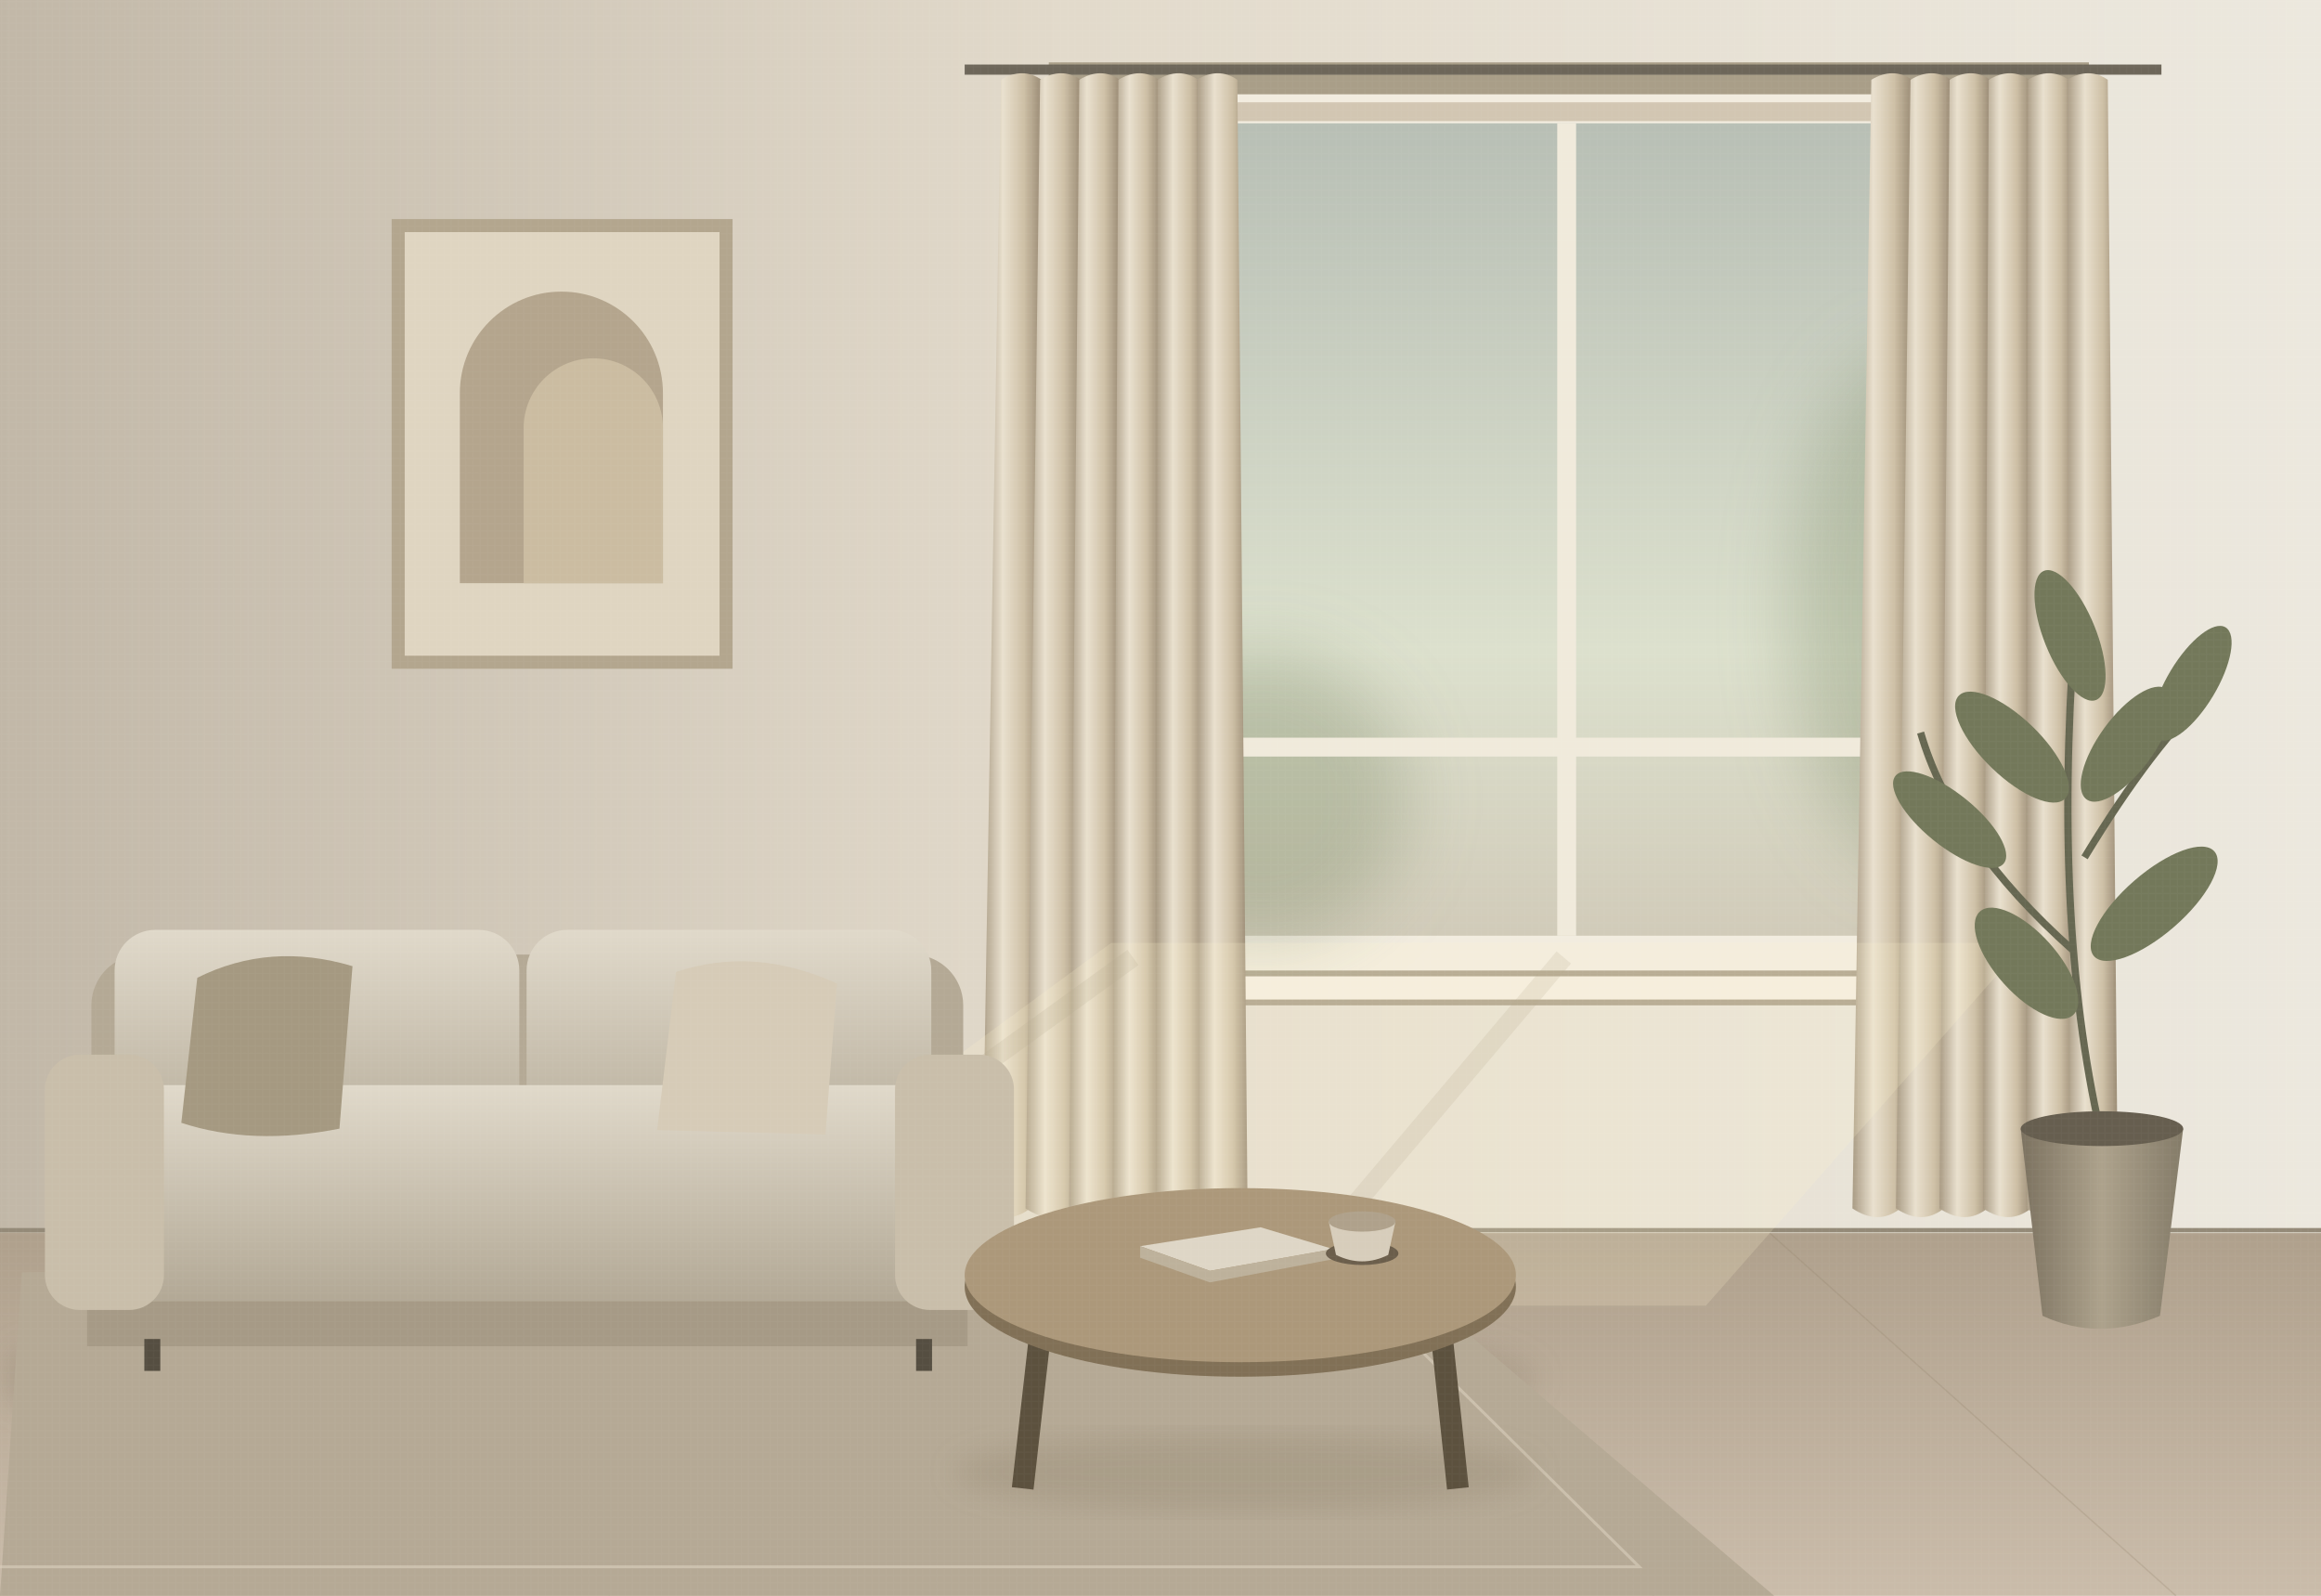
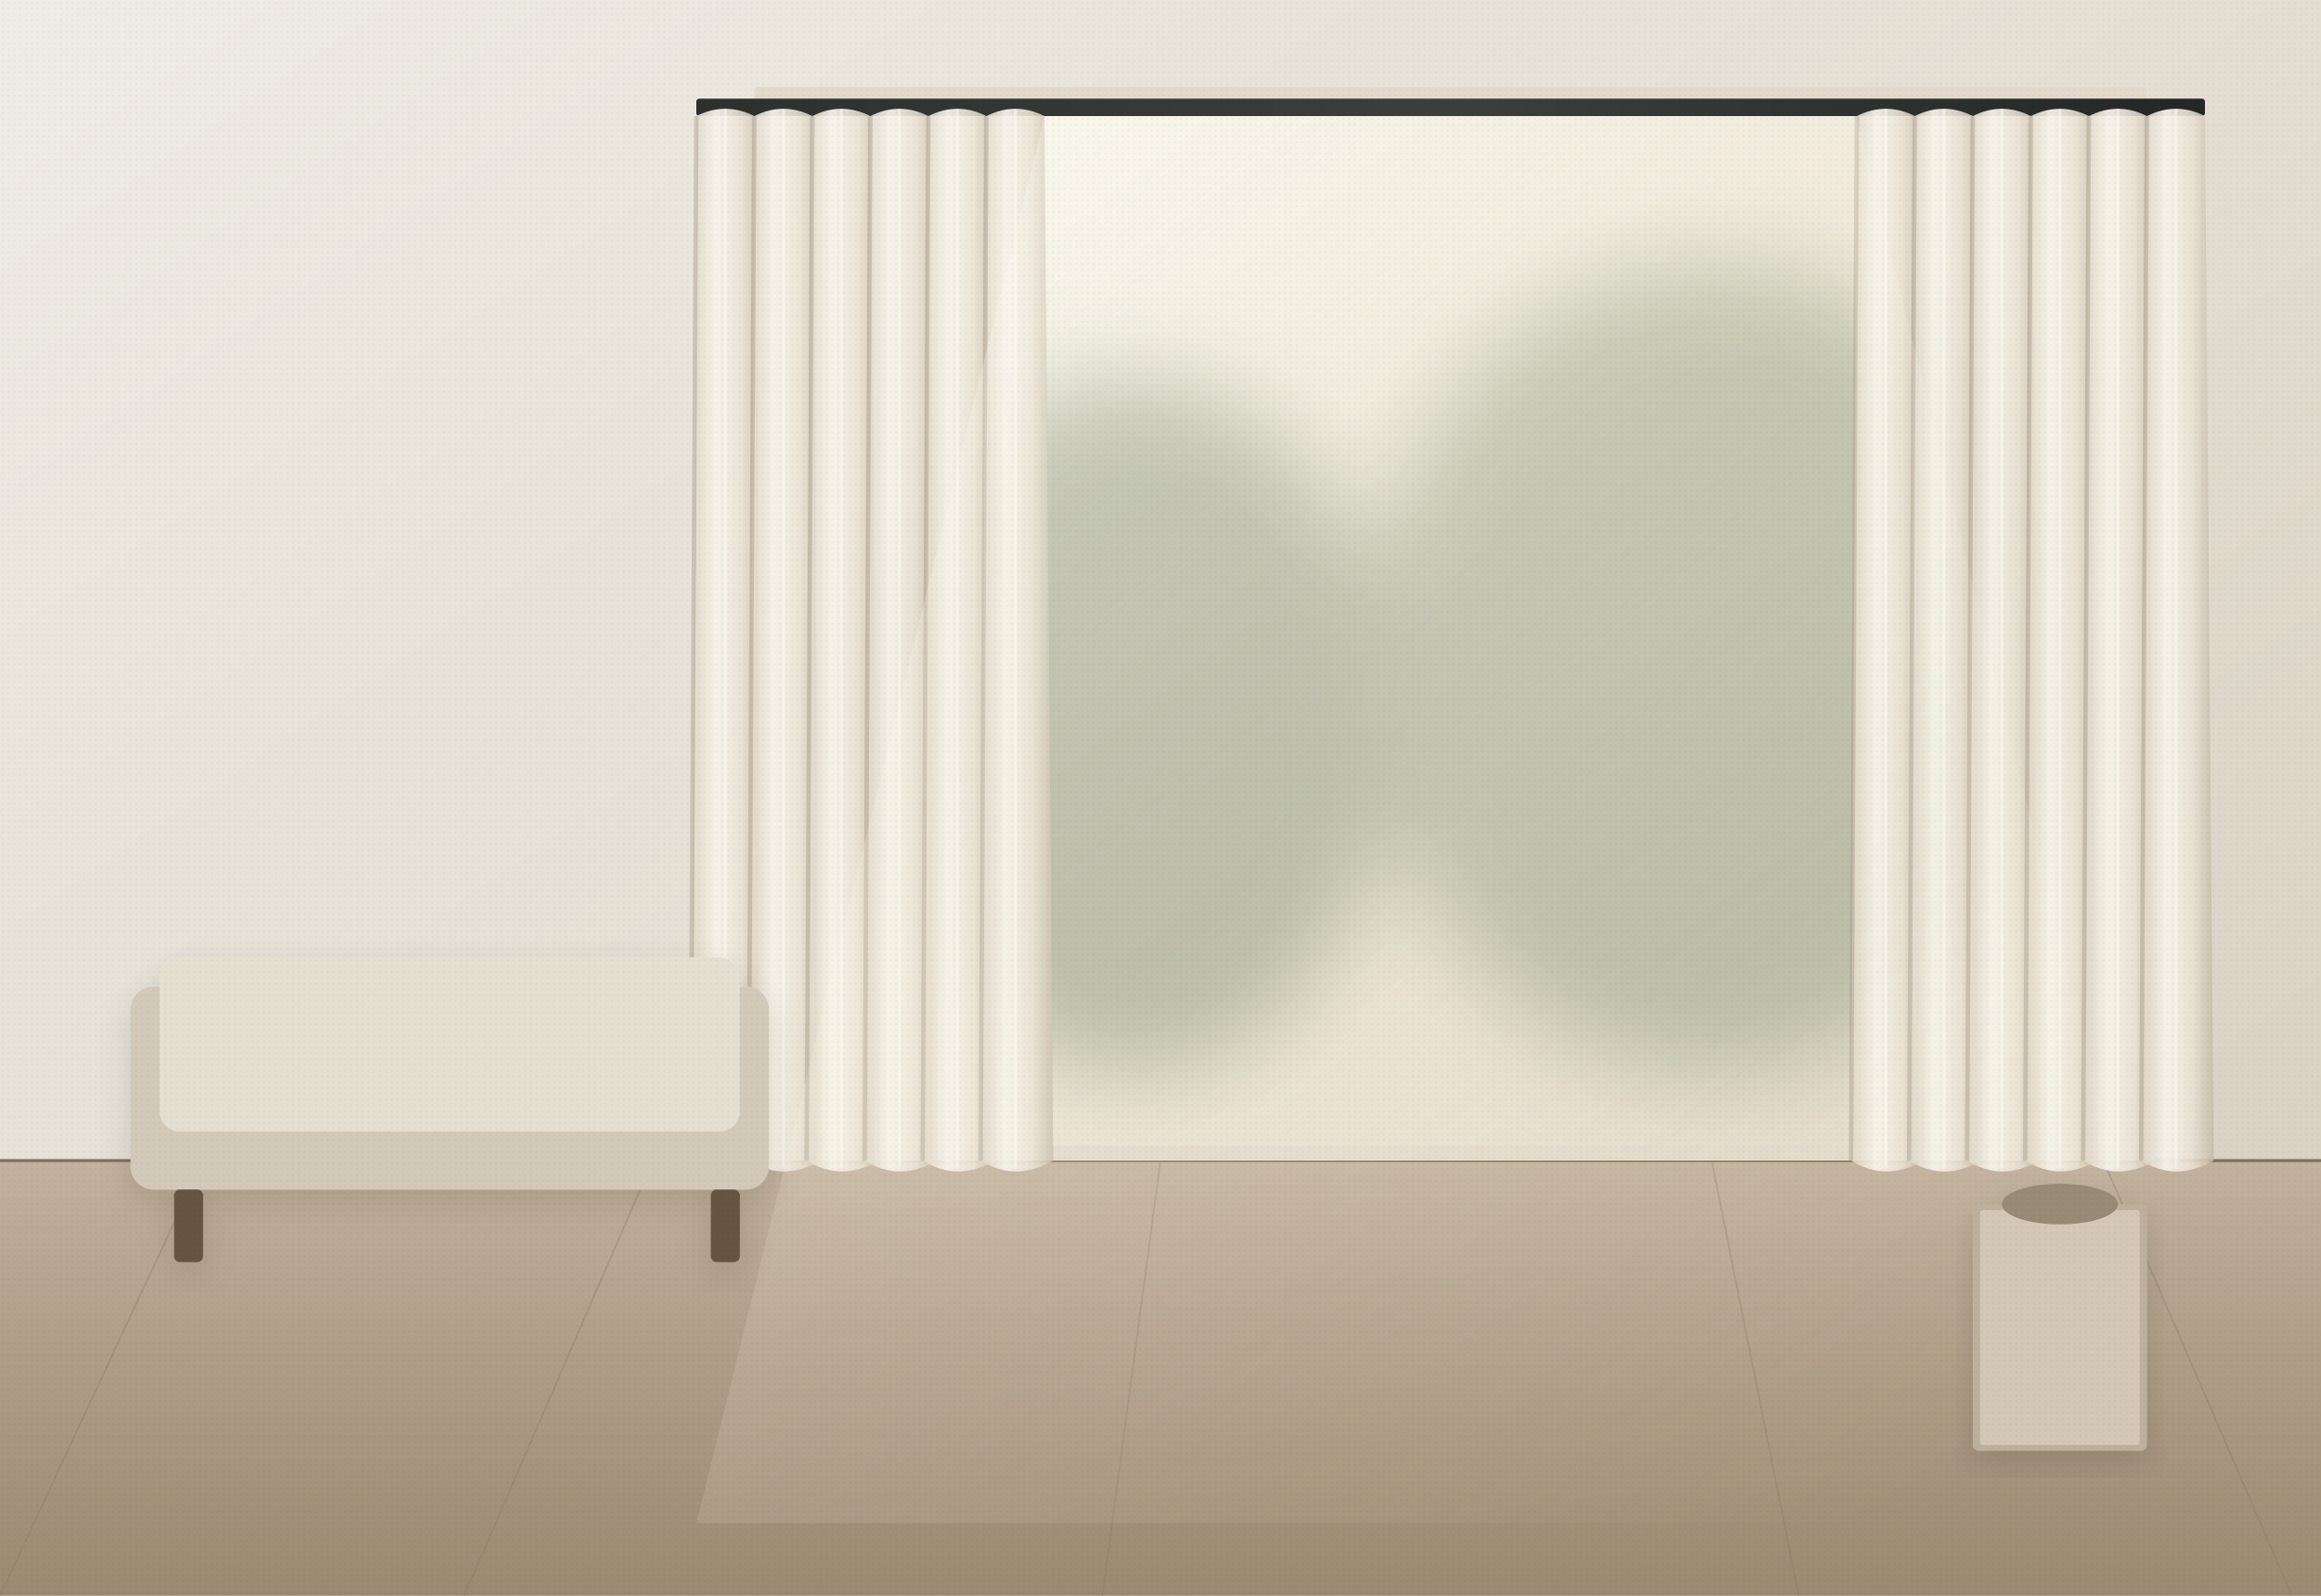
<svg xmlns="http://www.w3.org/2000/svg" width="1600" height="1100" viewBox="0 0 1600 1100">
  <defs>
-     <linearGradient id="wall">
-       <stop stop-color="#c1b7a7" />
-       <stop offset=".46" stop-color="#e2dacb" />
-       <stop offset="1" stop-color="#ece8de" />
+     <linearGradient id="warmWall" x1="0%" y1="0%" x2="100%" y2="100%">
+       <stop offset="0%" stop-color="#EFECE6" />
+       <stop offset="45%" stop-color="#E5DFD4" />
+       <stop offset="100%" stop-color="#D6CEBF" />
    </linearGradient>
-     <linearGradient id="floor" x2="0" y2="1">
-       <stop stop-color="#afa08c" />
-       <stop offset="1" stop-color="#cabcaa" />
+     <linearGradient id="woodFloor" x1="0%" y1="0%" x2="0%" y2="100%">
+       <stop offset="0%" stop-color="#C2B29E" />
+       <stop offset="40%" stop-color="#B19F89" />
+       <stop offset="100%" stop-color="#9C8972" />
    </linearGradient>
-     <linearGradient id="glass" x2="0" y2="1">
-       <stop stop-color="#b8bfb5" />
-       <stop offset=".65" stop-color="#dce0cd" />
-       <stop offset="1" stop-color="#d1cbb9" />
+     <linearGradient id="windowLight" x1="0%" y1="0%" x2="100%" y2="100%">
+       <stop offset="0%" stop-color="#FDFCF7" stop-opacity="0.85" />
+       <stop offset="60%" stop-color="#F4EEDB" stop-opacity="0.45" />
+       <stop offset="100%" stop-color="#E8DEC8" stop-opacity="0.1" />
    </linearGradient>
-     <linearGradient id="linen">
-       <stop stop-color="#b8ac96" />
-       <stop offset=".55" stop-color="#d3c9b7" />
-       <stop offset="1" stop-color="#c6bba4" />
+     <linearGradient id="sunbeam" x1="0%" y1="0%" x2="80%" y2="100%">
+       <stop offset="0%" stop-color="#FFFDF5" stop-opacity="0.32" />
+       <stop offset="60%" stop-color="#FFF8E7" stop-opacity="0.12" />
+       <stop offset="100%" stop-color="#FFF5D6" stop-opacity="0" />
    </linearGradient>
-     <linearGradient id="fold" x2="0" y2="1">
-       <stop stop-color="#c1b39b" />
-       <stop offset=".6" stop-color="#dfd4c0" />
-       <stop offset=".95" stop-color="#aa9b83" />
-       <stop offset="1" stop-color="#887c69" />
+     <linearGradient id="steelMullion" x1="0%" y1="0%" x2="100%" y2="0%">
+       <stop offset="0%" stop-color="#2D312E" />
+       <stop offset="50%" stop-color="#3B403C" />
+       <stop offset="100%" stop-color="#242725" />
    </linearGradient>
-     <linearGradient id="slat" x2="0" y2="1">
-       <stop stop-color="#d5c5aa" />
-       <stop offset=".65" stop-color="#bcaa8a" />
-       <stop offset="1" stop-color="#887757" />
+     <linearGradient id="softLinen" x1="0%" y1="0%" x2="100%" y2="0%">
+       <stop offset="0%" stop-color="#DFD8CB" />
+       <stop offset="50%" stop-color="#EDE7DC" />
+       <stop offset="100%" stop-color="#D8D0C1" />
    </linearGradient>
-     <linearGradient id="sofa" x2="0" y2="1">
-       <stop stop-color="#e0d9ca" />
-       <stop offset="1" stop-color="#b2a895" />
+     <linearGradient id="darkLinen" x1="0%" y1="0%" x2="100%" y2="0%">
+       <stop offset="0%" stop-color="#565B54" />
+       <stop offset="50%" stop-color="#676D65" />
+       <stop offset="100%" stop-color="#4C504A" />
    </linearGradient>
-     <linearGradient id="pot">
-       <stop stop-color="#7b715f" />
-       <stop offset=".5" stop-color="#ada28c" />
-       <stop offset="1" stop-color="#847b68" />
+     <linearGradient id="sheerFabric" x1="0%" y1="0%" x2="0%" y2="100%">
+       <stop offset="0%" stop-color="#FAF8F2" stop-opacity="0.75" />
+       <stop offset="50%" stop-color="#F2EDE2" stop-opacity="0.6" />
+       <stop offset="100%" stop-color="#EBE3D3" stop-opacity="0.75" />
    </linearGradient>
-     <filter id="blur">
-       <feGaussianBlur stdDeviation="24" />
+     <filter id="softBlur" x="-20%" y="-20%" width="140%" height="140%">
+       <feGaussianBlur stdDeviation="16" />
    </filter>
-     <filter id="shadow">
-       <feGaussianBlur stdDeviation="10" />
+     <filter id="deepBlur" x="-30%" y="-30%" width="160%" height="160%">
+       <feGaussianBlur stdDeviation="32" />
    </filter>
-     <pattern id="grain" width="5" height="5" patternUnits="userSpaceOnUse">
-       <path d="M0 1h5M1 0v5" stroke="#fff" stroke-opacity=".035" stroke-width=".7" />
+     <filter id="gentleShadow" x="-10%" y="-10%" width="120%" height="120%">
+       <feDropShadow dx="0" dy="8" stdDeviation="12" flood-color="#1D211F" flood-opacity="0.12" />
+     </filter>
+     <pattern id="weavePattern" width="6" height="6" patternUnits="userSpaceOnUse">
+       <path d="M0 3h6 M3 0v6" stroke="#9C9281" stroke-width="0.75" stroke-opacity="0.18" />
    </pattern>
-   </defs>
-   <path fill="url(#wall)" d="M0 0h1600v1100H0z" />
-   <path d="M0 850h1600v250H0z" fill="url(#floor)" />
-   <path d="M0 848h1600" stroke="#948a78" stroke-width="3" />
-   <path d="M180 850L40 1100m400-250-20 250m280-250 80 250m180-250 180 250m80-250 280 250" stroke="#93806b" stroke-opacity=".25" />
-   <path d="M723 43h717v650H723z" fill="#a99e88" />
-   <path d="M744 65h674v604H744z" fill="#f2ecdf" />
-   <path d="M765 85h630v560H765z" fill="url(#glass)" />
-   <g opacity=".3" filter="url(#blur)" fill="#6e7e58">
-     <ellipse cx="1320" cy="420" rx="85" ry="180" />
-     <ellipse cx="870" cy="550" rx="100" ry="100" />
-   </g>
-   <path d="M1080 85v560M765 515h630" stroke="#f0eadb" stroke-width="13" />
-   <path d="M750 77h658" stroke="#d2c6b2" stroke-width="13" />
-   <path d="M720 681h727" stroke="#f4eddf" stroke-width="16" />
-   <defs>
-     <linearGradient id="curtainFold">
-       <stop stop-color="#a99b84" />
-       <stop offset=".35" stop-color="#e9e0ce" />
-       <stop offset=".7" stop-color="#cec0a6" />
-       <stop offset="1" stop-color="#998a74" />
+     <pattern id="microGrain" width="4" height="4" patternUnits="userSpaceOnUse">
+       <circle cx="2" cy="2" r="0.8" fill="#1D211F" fill-opacity="0.03" />
+     </pattern>
+     <linearGradient id="sheerDrape" x1="0%" y1="0%" x2="100%" y2="0%">
+       <stop offset="0%" stop-color="#DDD5C4" stop-opacity="0.85" />
+       <stop offset="35%" stop-color="#F7F3EA" stop-opacity="0.95" />
+       <stop offset="70%" stop-color="#EAE3D5" stop-opacity="0.88" />
+       <stop offset="100%" stop-color="#C5BBA7" stop-opacity="0.85" />
    </linearGradient>
  </defs>
-   <path d="M665 48h825" stroke="#6d6659" stroke-width="7" />
-   <path d="M690 55q15-9 28 0l-8 778q-15 12-33 0z" fill="url(#curtainFold)" />
-   <path d="M717 55q15-9 28 0l-5 778q-15 12-33 0z" fill="url(#curtainFold)" />
-   <path d="M744 55q15-9 28 0l-2 778q-15 12-33 0z" fill="url(#curtainFold)" />
-   <path d="M771 55q15-9 28 0l1 778q-15 12-33 0z" fill="url(#curtainFold)" />
-   <path d="M798 55q15-9 28 0l4 778q-15 12-33 0z" fill="url(#curtainFold)" />
-   <path d="M825 55q15-9 28 0l7 778q-15 12-33 0z" fill="url(#curtainFold)" />
-   <path d="M1290 55q15-9 28 0l-8 778q-15 12-33 0z" fill="url(#curtainFold)" />
-   <path d="M1317 55q15-9 28 0l-5 778q-15 12-33 0z" fill="url(#curtainFold)" />
-   <path d="M1344 55q15-9 28 0l-2 778q-15 12-33 0z" fill="url(#curtainFold)" />
-   <path d="M1371 55q15-9 28 0l1 778q-15 12-33 0z" fill="url(#curtainFold)" />
-   <path d="M1398 55q15-9 28 0l4 778q-15 12-33 0z" fill="url(#curtainFold)" />
-   <path d="M1425 55q15-9 28 0l7 778q-15 12-33 0z" fill="url(#curtainFold)" />
-   <path d="M766 650l-340 250h750l220-250" fill="#fff5ce" opacity=".18" />
-   <path d="M1078 660L875 900m-94-240L449 900" stroke="#b0a48b" stroke-width="13" opacity=".18" />
-   <ellipse cx="520" cy="950" rx="540" ry="55" fill="#746956" opacity=".18" filter="url(#shadow)" />
-   <path d="M15 877l930-15 278 238H0z" fill="#b5a995" />
-   <path d="M40 897l890-15 200 198H0" fill="none" stroke="#dbcfbc" stroke-width="2" opacity=".6" />
-   <rect x="63" y="658" width="601" height="214" rx="35" fill="#b4a995" />
-   <rect x="79" y="641" width="279" height="165" rx="28" fill="url(#sofa)" />
-   <rect x="363" y="641" width="279" height="165" rx="28" fill="url(#sofa)" />
-   <path d="M45 778q0-30 35-30h565q37 0 37 30v119H45z" fill="url(#sofa)" />
-   <path d="M60 897h607v31H60z" fill="#a69a86" />
-   <rect x="31" y="727" width="82" height="176" rx="24" fill="#c9beaa" />
-   <rect x="617" y="727" width="82" height="176" rx="24" fill="#c9beaa" />
-   <path d="M105 923v22m532-22v22" stroke="#554e41" stroke-width="11" />
-   <path d="M136 674q50-25 107-8l-9 112q-60 12-109-4z" fill="#a59981" />
-   <path d="M466 670q54-18 111 8l-8 104-116-3z" fill="#d6cbb7" />
-   <ellipse cx="858" cy="1015" rx="200" ry="27" fill="#756750" opacity=".18" filter="url(#shadow)" />
-   <path d="M721 884l-16 142m285-142 15 142" stroke="#5c513e" stroke-width="15" />
-   <ellipse cx="855" cy="887" rx="190" ry="62" fill="#817056" />
-   <ellipse cx="855" cy="879" rx="190" ry="60" fill="#ac987a" />
-   <path d="M786 859l83-13 50 15-85 15z" fill="#ded6c6" />
-   <path d="M786 859v8l48 17 85-16v-7l-85 15z" fill="#bdb19b" />
-   <ellipse cx="939" cy="864" rx="25" ry="8" fill="#6b5e4b" />
-   <path d="M916 842l5 23q18 9 36 0l5-23z" fill="#d7cdbb" />
-   <ellipse cx="939" cy="842" rx="23" ry="7" fill="#afa18b" />
-   <path d="M1450 789q-35-145-20-352m-1 218q-83-74-105-150m113 86q48-79 87-114" stroke="#666751" stroke-width="5" fill="none" />
-   <g fill="#73785a">
-     <ellipse cx="1427" cy="438" rx="18" ry="48" transform="rotate(-22 1427 438)" />
-     <ellipse cx="1387" cy="515" rx="20" ry="51" transform="rotate(-46 1387 515)" />
-     <ellipse cx="1466" cy="513" rx="19" ry="47" transform="rotate(36 1466 513)" />
-     <ellipse cx="1344" cy="565" rx="18" ry="48" transform="rotate(-51 1344 565)" />
-     <ellipse cx="1485" cy="623" rx="21" ry="55" transform="rotate(49 1485 623)" />
-     <ellipse cx="1397" cy="664" rx="21" ry="48" transform="rotate(-42 1397 664)" />
-     <ellipse cx="1511" cy="471" rx="17" ry="45" transform="rotate(31 1511 471)" />
+   <rect width="1600" height="1100" fill="url(#warmWall)" />
+   <path d="M0 800 L1600 800 L1600 1100 L0 1100 Z" fill="url(#woodFloor)" />
+   <line x1="0" y1="800" x2="1600" y2="800" stroke="#7E6F5A" stroke-width="2" />
+   <path d="M140 800 L0 1100 M450 800 L320 1100 M800 800 L760 1100 M1180 800 L1240 1100 M1450 800 L1580 1100" stroke="#8A7A64" stroke-width="1.2" stroke-opacity="0.35" />
+   <rect x="520" y="60" width="960" height="740" fill="#E2DACB" rx="2" />
+   <rect x="540" y="80" width="920" height="710" fill="url(#windowLight)" />
+   <g filter="url(#deepBlur)" opacity="0.45">
+     <ellipse cx="780" cy="500" rx="180" ry="240" fill="#6B785D" />
+     <ellipse cx="1180" cy="460" rx="240" ry="280" fill="#7D8A6D" />
  </g>
-   <path d="M1393 778h112l-16 129q-42 18-81 0z" fill="url(#pot)" />
-   <ellipse cx="1449" cy="778" rx="56" ry="12" fill="#665e4f" />
-   <path d="M270 151h235v310H270z" fill="#b3a68e" />
-   <path d="M279 160h217v292H279z" fill="#dfd5c1" />
-   <path d="M317 402V271a70 70 0 01140 0v131z" fill="#b4a58d" />
-   <path d="M361 402V295a48 48 0 0196 0v107z" fill="#cbbca1" />
-   <path d="M0 0h1600v1100H0z" fill="url(#grain)" />
+   <rect x="480" y="68" width="1040" height="12" fill="url(#steelMullion)" rx="2" />
+   <path d="M480 80 Q500 70 520 80 L526 800 Q500 815 476 800 Z" fill="url(#sheerDrape)" />
+   <path d="M500 75 L500 805" stroke="#FFFDF8" stroke-width="2" stroke-opacity="0.4" fill="none" />
+   <path d="M480 80 L476 800" stroke="#8A7E6B" stroke-width="3" stroke-opacity="0.3" fill="none" />
+   <path d="M520 80 Q540 70 560 80 L566 800 Q540 815 516 800 Z" fill="url(#sheerDrape)" />
+   <path d="M540 75 L540 805" stroke="#FFFDF8" stroke-width="2" stroke-opacity="0.4" fill="none" />
+   <path d="M520 80 L516 800" stroke="#8A7E6B" stroke-width="3" stroke-opacity="0.3" fill="none" />
+   <path d="M560 80 Q580 70 600 80 L606 800 Q580 815 556 800 Z" fill="url(#sheerDrape)" />
+   <path d="M580 75 L580 805" stroke="#FFFDF8" stroke-width="2" stroke-opacity="0.4" fill="none" />
+   <path d="M560 80 L556 800" stroke="#8A7E6B" stroke-width="3" stroke-opacity="0.3" fill="none" />
+   <path d="M600 80 Q620 70 640 80 L646 800 Q620 815 596 800 Z" fill="url(#sheerDrape)" />
+   <path d="M620 75 L620 805" stroke="#FFFDF8" stroke-width="2" stroke-opacity="0.4" fill="none" />
+   <path d="M600 80 L596 800" stroke="#8A7E6B" stroke-width="3" stroke-opacity="0.3" fill="none" />
+   <path d="M640 80 Q660 70 680 80 L686 800 Q660 815 636 800 Z" fill="url(#sheerDrape)" />
+   <path d="M660 75 L660 805" stroke="#FFFDF8" stroke-width="2" stroke-opacity="0.4" fill="none" />
+   <path d="M640 80 L636 800" stroke="#8A7E6B" stroke-width="3" stroke-opacity="0.3" fill="none" />
+   <path d="M680 80 Q700 70 720 80 L726 800 Q700 815 676 800 Z" fill="url(#sheerDrape)" />
+   <path d="M700 75 L700 805" stroke="#FFFDF8" stroke-width="2" stroke-opacity="0.4" fill="none" />
+   <path d="M680 80 L676 800" stroke="#8A7E6B" stroke-width="3" stroke-opacity="0.3" fill="none" />
+   <path d="M1280 80 Q1300 70 1320 80 L1326 800 Q1300 815 1276 800 Z" fill="url(#sheerDrape)" />
+   <path d="M1300 75 L1300 805" stroke="#FFFDF8" stroke-width="2" stroke-opacity="0.4" fill="none" />
+   <path d="M1280 80 L1276 800" stroke="#8A7E6B" stroke-width="3" stroke-opacity="0.3" fill="none" />
+   <path d="M1320 80 Q1340 70 1360 80 L1366 800 Q1340 815 1316 800 Z" fill="url(#sheerDrape)" />
+   <path d="M1340 75 L1340 805" stroke="#FFFDF8" stroke-width="2" stroke-opacity="0.4" fill="none" />
+   <path d="M1320 80 L1316 800" stroke="#8A7E6B" stroke-width="3" stroke-opacity="0.3" fill="none" />
+   <path d="M1360 80 Q1380 70 1400 80 L1406 800 Q1380 815 1356 800 Z" fill="url(#sheerDrape)" />
+   <path d="M1380 75 L1380 805" stroke="#FFFDF8" stroke-width="2" stroke-opacity="0.4" fill="none" />
+   <path d="M1360 80 L1356 800" stroke="#8A7E6B" stroke-width="3" stroke-opacity="0.3" fill="none" />
+   <path d="M1400 80 Q1420 70 1440 80 L1446 800 Q1420 815 1396 800 Z" fill="url(#sheerDrape)" />
+   <path d="M1420 75 L1420 805" stroke="#FFFDF8" stroke-width="2" stroke-opacity="0.4" fill="none" />
+   <path d="M1400 80 L1396 800" stroke="#8A7E6B" stroke-width="3" stroke-opacity="0.3" fill="none" />
+   <path d="M1440 80 Q1460 70 1480 80 L1486 800 Q1460 815 1436 800 Z" fill="url(#sheerDrape)" />
+   <path d="M1460 75 L1460 805" stroke="#FFFDF8" stroke-width="2" stroke-opacity="0.4" fill="none" />
+   <path d="M1440 80 L1436 800" stroke="#8A7E6B" stroke-width="3" stroke-opacity="0.3" fill="none" />
+   <path d="M1480 80 Q1500 70 1520 80 L1526 800 Q1500 815 1476 800 Z" fill="url(#sheerDrape)" />
+   <path d="M1500 75 L1500 805" stroke="#FFFDF8" stroke-width="2" stroke-opacity="0.4" fill="none" />
+   <path d="M1480 80 L1476 800" stroke="#8A7E6B" stroke-width="3" stroke-opacity="0.3" fill="none" />
+   <polygon points="720,80 1280,80 1520,1050 480,1050" fill="url(#sunbeam)" />
+   <g filter="url(#gentleShadow)">
+     <rect x="90" y="680" width="440" height="140" rx="16" fill="#D3C9B8" />
+     <rect x="110" y="660" width="400" height="120" rx="14" fill="#E5DFD2" />
+     <rect x="120" y="820" width="20" height="50" rx="4" fill="#665440" />
+     <rect x="490" y="820" width="20" height="50" rx="4" fill="#665440" />
+   </g>
+   <g filter="url(#gentleShadow)">
+     <rect x="1360" y="830" width="120" height="170" rx="4" fill="#BDB09E" />
+     <rect x="1365" y="834" width="110" height="162" rx="2" fill="#D3C7B6" />
+     <ellipse cx="1420" cy="830" rx="40" ry="14" fill="#998A77" />
+   </g>
+   <rect width="1600" height="1100" fill="url(#microGrain)" />
</svg>
